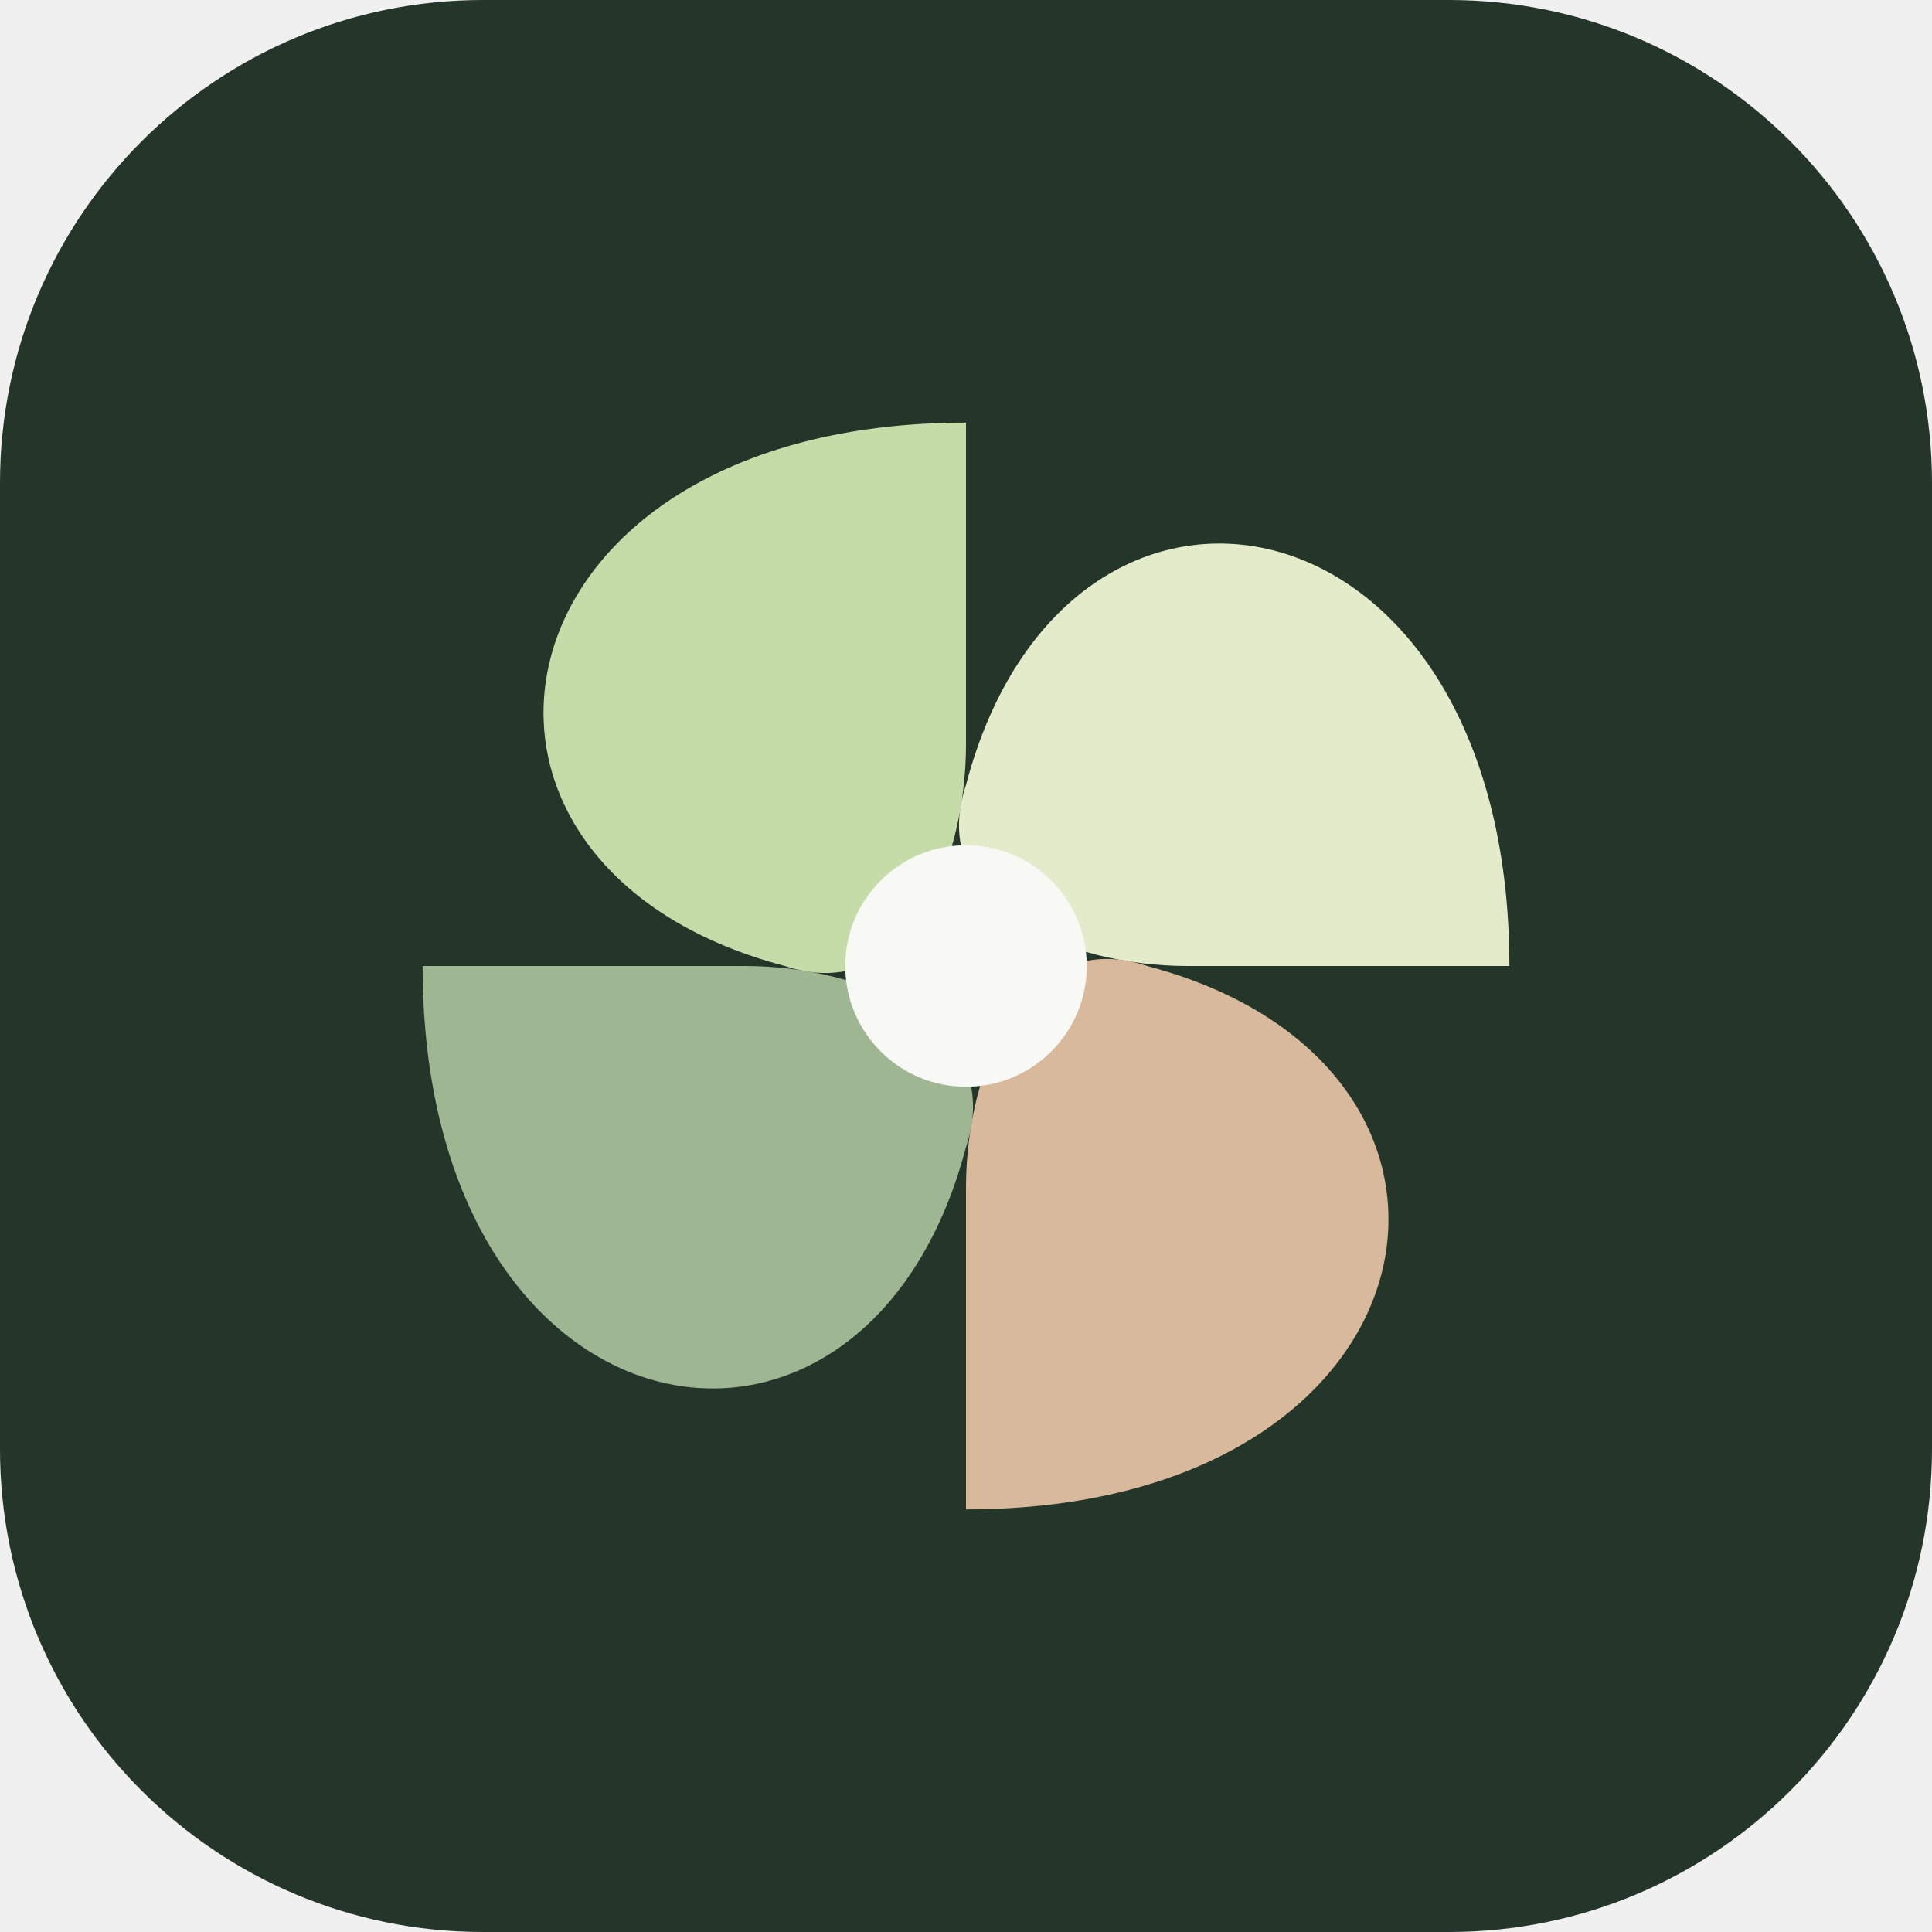
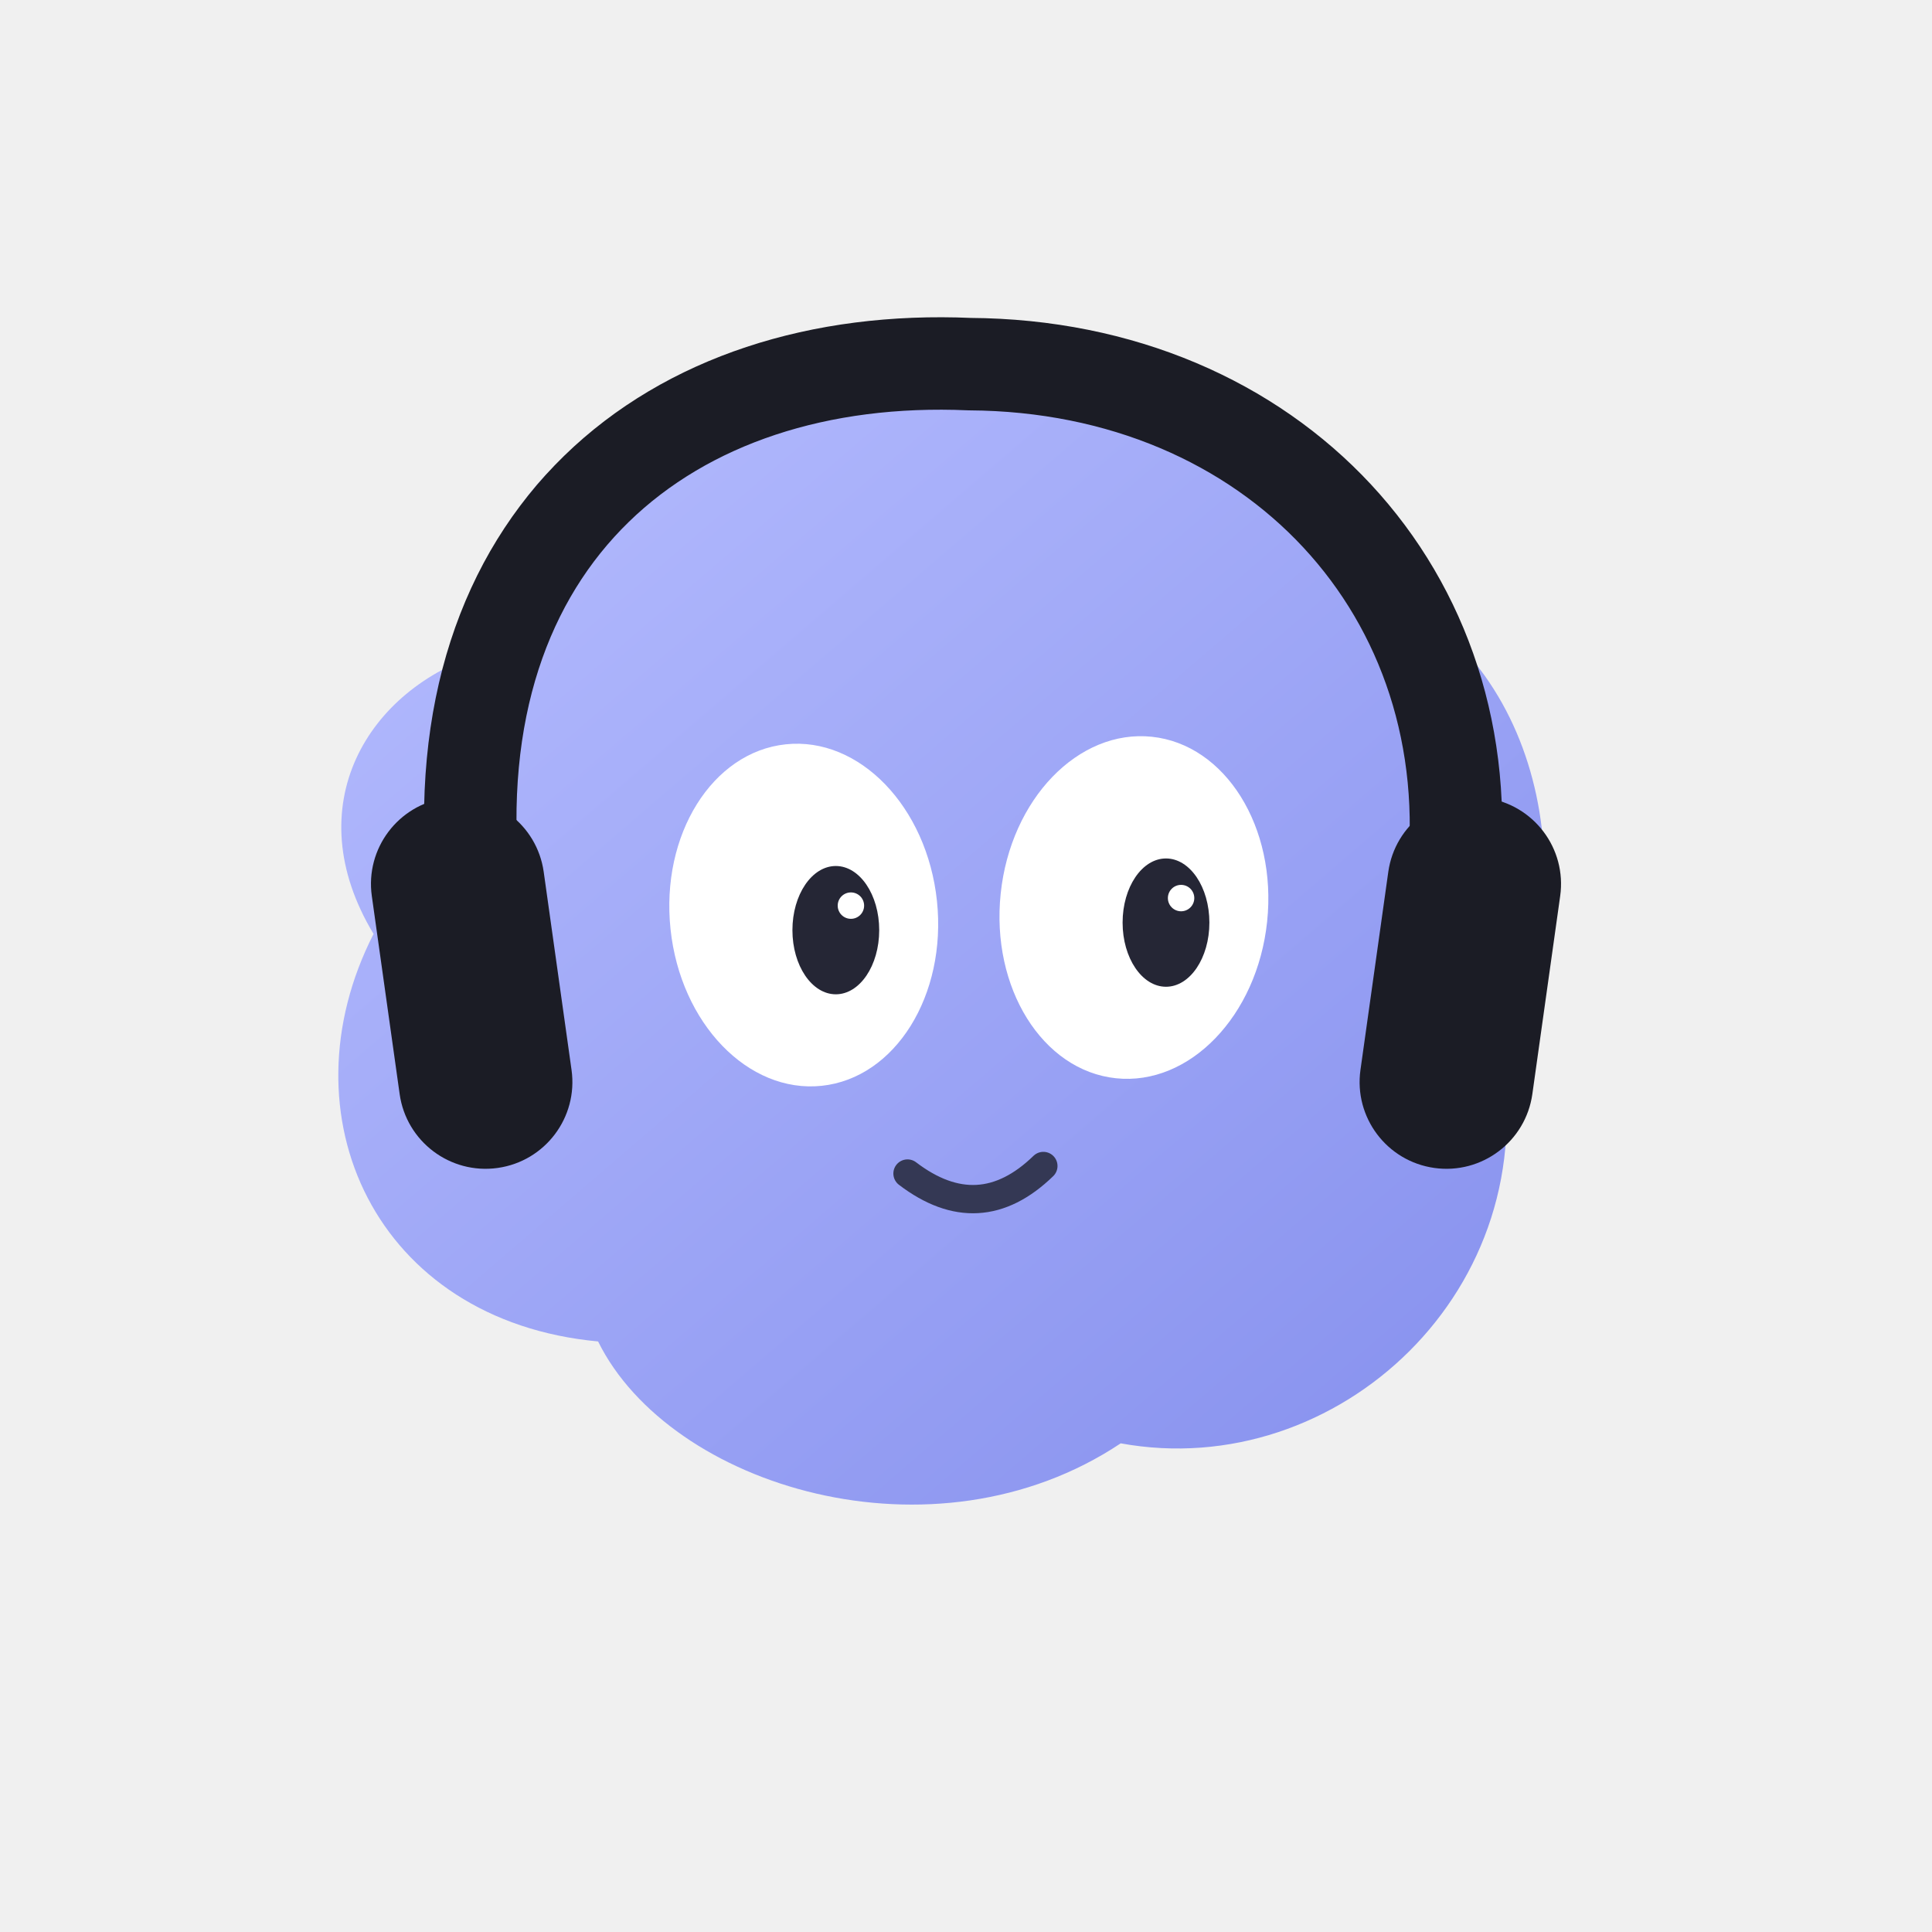
- <svg xmlns="http://www.w3.org/2000/svg" width="1024" height="1024" viewBox="0 0 96 96">
-   <rect width="96" height="96" rx="24" fill="#24352A" />
-   <path d="M48 21C24 21 20 43 39 48C45 50 48 43 48 37Z" fill="#C5DCA9" />
-   <path d="M75 48C75 24 53 20 48 39C46 45 53 48 59 48Z" fill="#E3EBCB" />
-   <path d="M48 75C72 75 76 53 57 48C51 46 48 53 48 59Z" fill="#D9B99B" />
-   <path d="M21 48C21 72 43 76 48 57C50 51 43 48 37 48Z" fill="#9EB792" />
-   <circle cx="48" cy="48" r="6" fill="#F8F9F5" />
+ <svg xmlns="http://www.w3.org/2000/svg" viewBox="0 0 1024 1024">
+   <defs>
+     <linearGradient id="blue" x1="0" y1="0" x2="0.9" y2="1">
+       <stop stop-color="#B7BEFF" />
+       <stop offset="1" stop-color="#8791EE" />
+     </linearGradient>
+   </defs>
+   <path d="M256 346C250 242 354 186 454 218C553 155 697 206 733 312C823 357 839 477 795 557C820 683 709 786 594 765C495 831 355 788 317 711C199 700 149 591 198 495C157 427 195 365 256 346Z" fill="url(#blue)" />
+   <path d="M251 470C233 284 355 186 514 193C675 194 787 315 770 468" fill="none" stroke="#1B1C25" stroke-width="49" stroke-linecap="round" />
+   <rect x="204" y="422" width="92" height="198" rx="46" fill="#1B1C25" transform="rotate(-8 250 521)" />
+   <rect x="728" y="422" width="92" height="198" rx="46" fill="#1B1C25" transform="rotate(8 774 521)" />
+   <ellipse cx="426" cy="485" rx="71" ry="91" fill="white" transform="rotate(-6 426 485)" />
+   <ellipse cx="601" cy="481" rx="71" ry="91" fill="white" transform="rotate(6 601 481)" />
+   <ellipse cx="443" cy="493" rx="23" ry="34" fill="#252635" />
+   <ellipse cx="618" cy="489" rx="23" ry="34" fill="#252635" />
+   <circle cx="451" cy="480" r="7" fill="white" />
+   <circle cx="626" cy="476" r="7" fill="white" />
+   <path d="M481 622Q519 651 553 618" fill="none" stroke="#343854" stroke-width="15" stroke-linecap="round" />
</svg>
